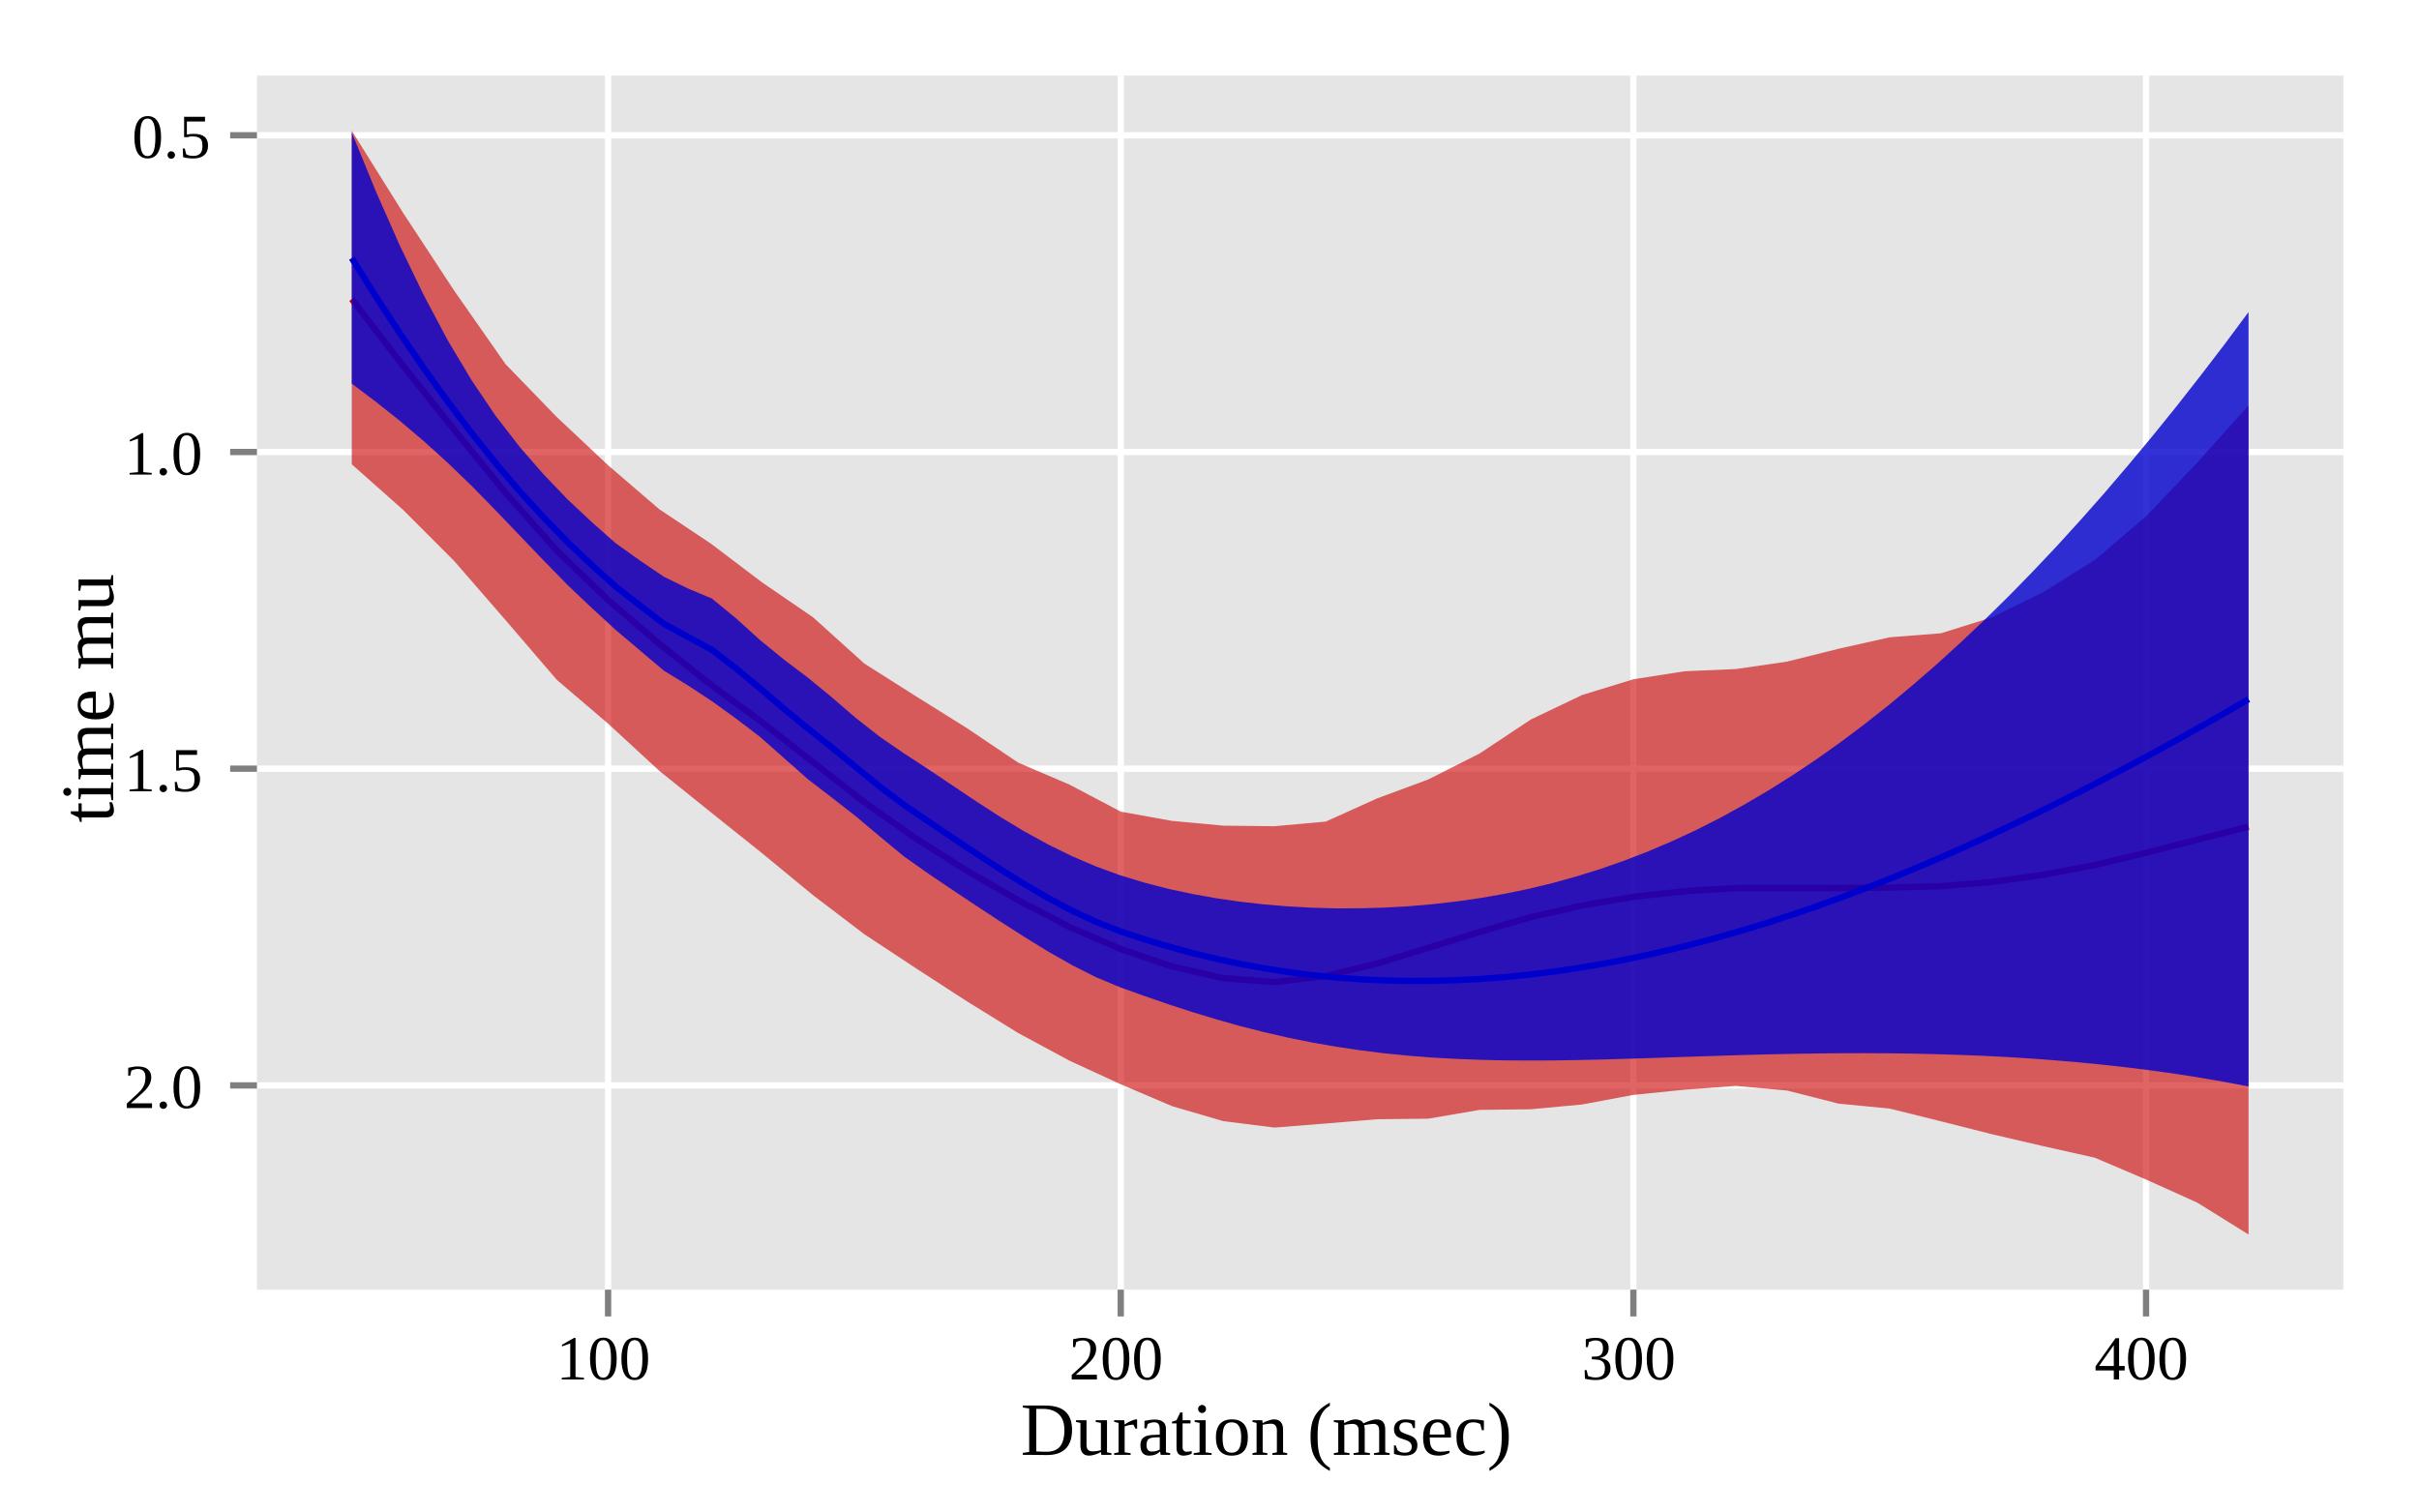
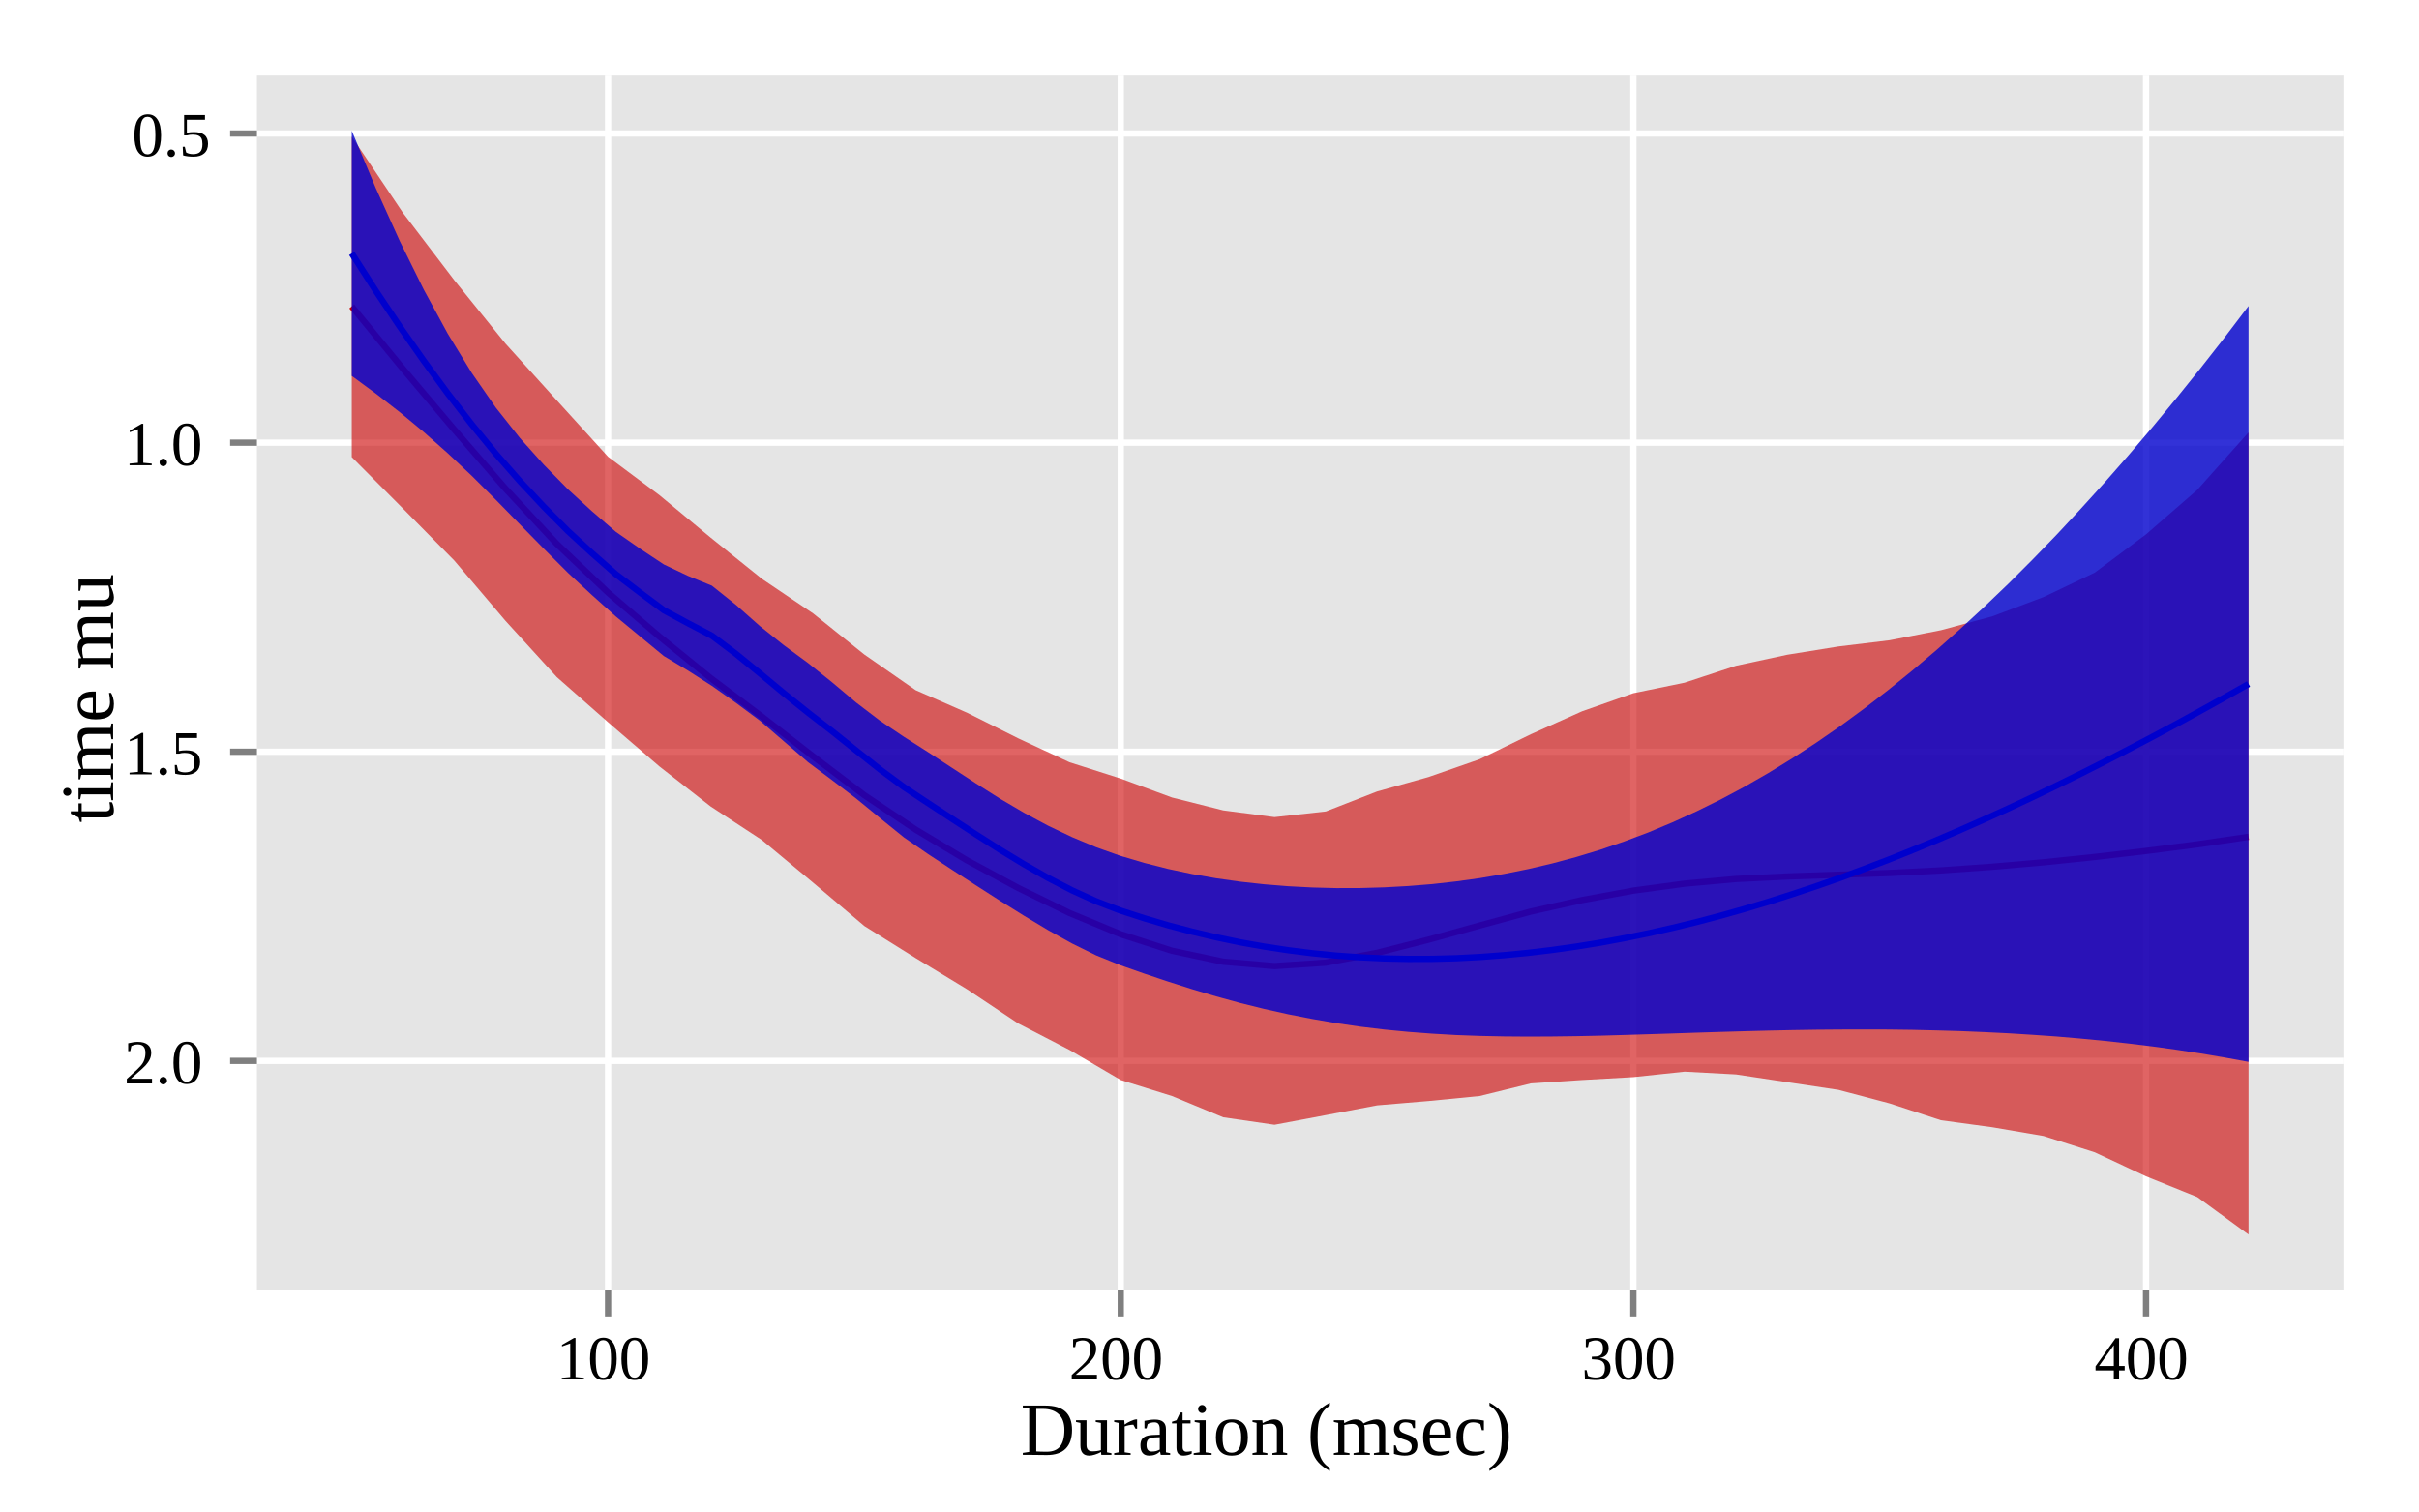
<svg xmlns="http://www.w3.org/2000/svg" width="385.44" height="240.90" viewBox="0,0,385.44,240.90">
  <rect width="100%" height="100%" style="fill:#FFFFFF" />
  <polygon points="0.00 , 0.00 385.44 , 0.00 385.44 , 240.90 0.00 , 240.90 " style="stroke-width:1;stroke:#FFFFFF;fill:#FFFFFF;stroke-opacity:1;fill-opacity:1" />
  <polygon points="40.94 , 205.54 40.94 , 12.05 373.39 , 12.05 373.39 , 205.54 " style="stroke-width:1;stroke:#FFFFFF;fill:#E5E5E5;stroke-opacity:0;fill-opacity:1" />
-   <polyline points="40.94 , 46.80 373.39 , 46.80 " style="stroke-width:0;stroke:#F2F2F2;fill:#000000;stroke-opacity:1;fill-opacity:0" />
-   <polyline points="40.94 , 97.27 373.39 , 97.27 " style="stroke-width:0;stroke:#F2F2F2;fill:#000000;stroke-opacity:1;fill-opacity:0" />
-   <polyline points="40.94 , 147.75 373.39 , 147.75 " style="stroke-width:0;stroke:#F2F2F2;fill:#000000;stroke-opacity:1;fill-opacity:0" />
+   <polyline points="40.94 , 45.91 373.39 , 45.91 " style="stroke-width:0;stroke:#F2F2F2;fill:#000000;stroke-opacity:1;fill-opacity:0" />
+   <polyline points="40.94 , 95.18 373.39 , 95.18 " style="stroke-width:0;stroke:#F2F2F2;fill:#000000;stroke-opacity:1;fill-opacity:0" />
+   <polyline points="40.94 , 144.45 373.39 , 144.45 " style="stroke-width:0;stroke:#F2F2F2;fill:#000000;stroke-opacity:1;fill-opacity:0" />
  <polyline points="56.05 , 205.54 56.05 , 12.05 " style="stroke-width:0;stroke:#F2F2F2;fill:#000000;stroke-opacity:1;fill-opacity:0" />
  <polyline points="137.73 , 205.54 137.73 , 12.05 " style="stroke-width:0;stroke:#F2F2F2;fill:#000000;stroke-opacity:1;fill-opacity:0" />
  <polyline points="219.42 , 205.54 219.42 , 12.05 " style="stroke-width:0;stroke:#F2F2F2;fill:#000000;stroke-opacity:1;fill-opacity:0" />
  <polyline points="301.10 , 205.54 301.10 , 12.05 " style="stroke-width:0;stroke:#F2F2F2;fill:#000000;stroke-opacity:1;fill-opacity:0" />
-   <polyline points="40.94 , 21.56 373.39 , 21.56 " style="stroke-width:1;stroke:#FFFFFF;fill:#000000;stroke-opacity:1;fill-opacity:0" />
-   <polyline points="40.94 , 72.04 373.39 , 72.04 " style="stroke-width:1;stroke:#FFFFFF;fill:#000000;stroke-opacity:1;fill-opacity:0" />
-   <polyline points="40.94 , 122.51 373.39 , 122.51 " style="stroke-width:1;stroke:#FFFFFF;fill:#000000;stroke-opacity:1;fill-opacity:0" />
-   <polyline points="40.94 , 172.99 373.39 , 172.99 " style="stroke-width:1;stroke:#FFFFFF;fill:#000000;stroke-opacity:1;fill-opacity:0" />
+   <polyline points="40.94 , 21.28 373.39 , 21.28 " style="stroke-width:1;stroke:#FFFFFF;fill:#000000;stroke-opacity:1;fill-opacity:0" />
+   <polyline points="40.94 , 70.55 373.39 , 70.55 " style="stroke-width:1;stroke:#FFFFFF;fill:#000000;stroke-opacity:1;fill-opacity:0" />
+   <polyline points="40.94 , 119.81 373.39 , 119.81 " style="stroke-width:1;stroke:#FFFFFF;fill:#000000;stroke-opacity:1;fill-opacity:0" />
+   <polyline points="40.94 , 169.08 373.39 , 169.08 " style="stroke-width:1;stroke:#FFFFFF;fill:#000000;stroke-opacity:1;fill-opacity:0" />
  <polyline points="96.89 , 205.54 96.89 , 12.05 " style="stroke-width:1;stroke:#FFFFFF;fill:#000000;stroke-opacity:1;fill-opacity:0" />
  <polyline points="178.58 , 205.54 178.58 , 12.05 " style="stroke-width:1;stroke:#FFFFFF;fill:#000000;stroke-opacity:1;fill-opacity:0" />
  <polyline points="260.26 , 205.54 260.26 , 12.05 " style="stroke-width:1;stroke:#FFFFFF;fill:#000000;stroke-opacity:1;fill-opacity:0" />
  <polyline points="341.95 , 205.54 341.95 , 12.05 " style="stroke-width:1;stroke:#FFFFFF;fill:#000000;stroke-opacity:1;fill-opacity:0" />
-   <polyline points="56.05 , 47.67 64.22 , 58.28 72.38 , 68.51 80.55 , 78.54 88.72 , 87.75 96.89 , 95.62 105.06 , 102.61 113.23 , 109.10 121.40 , 115.09 129.56 , 121.49 137.73 , 127.86 145.90 , 133.60 154.07 , 138.77 162.24 , 143.48 170.41 , 147.73 178.58 , 151.26 186.74 , 154.03 194.91 , 155.89 203.08 , 156.52 211.25 , 155.56 219.42 , 153.56 227.59 , 151.05 235.76 , 148.53 243.92 , 146.16 252.09 , 144.32 260.26 , 142.93 268.43 , 142.03 276.60 , 141.54 284.77 , 141.54 292.94 , 141.54 301.10 , 141.46 309.27 , 141.24 317.44 , 140.56 325.61 , 139.42 333.78 , 137.87 341.95 , 135.91 350.11 , 133.83 358.28 , 131.75 " style="stroke-width:1;stroke:#CD0000;fill:#000000;stroke-opacity:1;fill-opacity:0" />
-   <polygon points="56.05 , 74.00 64.22 , 81.25 72.38 , 89.42 80.55 , 98.83 88.72 , 108.35 96.89 , 115.33 105.06 , 122.86 113.23 , 129.43 121.40 , 135.96 129.56 , 142.68 137.73 , 148.90 145.90 , 154.29 154.07 , 159.59 162.24 , 164.64 170.41 , 169.05 178.58 , 172.81 186.74 , 176.29 194.91 , 178.68 203.08 , 179.71 211.25 , 179.06 219.42 , 178.38 227.59 , 178.29 235.76 , 176.89 243.92 , 176.79 252.09 , 176.03 260.26 , 174.50 268.43 , 173.67 276.60 , 173.07 284.77 , 173.81 292.94 , 175.89 301.10 , 176.68 309.27 , 178.71 317.44 , 180.78 325.61 , 182.68 333.78 , 184.51 341.95 , 187.99 350.11 , 191.67 358.28 , 196.75 358.28 , 64.61 350.11 , 73.72 341.95 , 82.30 333.78 , 89.25 325.61 , 94.35 317.44 , 98.37 309.27 , 100.93 301.10 , 101.57 292.94 , 103.40 284.77 , 105.44 276.60 , 106.63 268.43 , 106.98 260.26 , 108.26 252.09 , 110.77 243.92 , 114.67 235.76 , 120.09 227.59 , 124.22 219.42 , 127.25 211.25 , 130.94 203.08 , 131.68 194.91 , 131.59 186.74 , 130.83 178.58 , 129.36 170.41 , 125.05 162.24 , 121.55 154.07 , 116.05 145.90 , 110.94 137.73 , 105.76 129.56 , 98.39 121.40 , 92.80 113.23 , 86.61 105.06 , 81.17 96.89 , 74.15 88.72 , 66.47 80.55 , 58.03 72.38 , 46.34 64.22 , 33.91 56.05 , 20.84 " style="stroke-width:1;stroke:#FFFFFF;fill:#CD0000;stroke-opacity:0;fill-opacity:0.606" />
-   <polygon points="56.05 , 21.11 59.87 , 30.45 63.70 , 39.12 67.53 , 47.06 71.35 , 54.25 75.18 , 60.66 79.00 , 66.31 82.83 , 71.26 86.65 , 75.64 90.48 , 79.63 94.31 , 83.23 98.13 , 86.60 101.96 , 89.33 105.78 , 91.92 109.61 , 93.79 113.43 , 95.39 117.26 , 98.53 121.09 , 102.00 124.91 , 105.12 128.74 , 108.01 132.56 , 111.15 136.39 , 114.45 140.21 , 117.44 144.04 , 120.07 147.87 , 122.57 151.69 , 125.13 155.52 , 127.70 159.34 , 130.17 163.17 , 132.48 166.99 , 134.58 170.82 , 136.46 174.65 , 138.10 178.47 , 139.49 182.30 , 140.66 186.12 , 141.65 189.95 , 142.47 193.78 , 143.16 197.60 , 143.71 201.43 , 144.14 205.25 , 144.46 209.08 , 144.67 212.90 , 144.77 216.73 , 144.76 220.56 , 144.65 224.38 , 144.44 228.21 , 144.11 232.03 , 143.68 235.86 , 143.13 239.68 , 142.46 243.51 , 141.67 247.34 , 140.75 251.16 , 139.69 254.99 , 138.50 258.81 , 137.16 262.64 , 135.68 266.46 , 134.05 270.29 , 132.27 274.12 , 130.33 277.94 , 128.23 281.77 , 125.98 285.59 , 123.58 289.42 , 121.02 293.25 , 118.30 297.07 , 115.43 300.90 , 112.41 304.72 , 109.23 308.55 , 105.91 312.37 , 102.43 316.20 , 98.81 320.03 , 95.05 323.85 , 91.14 327.68 , 87.09 331.50 , 82.89 335.33 , 78.56 339.15 , 74.09 342.98 , 69.49 346.81 , 64.75 350.63 , 59.87 354.46 , 54.87 358.28 , 49.73 358.28 , 173.16 354.46 , 172.43 350.63 , 171.77 346.81 , 171.17 342.98 , 170.63 339.15 , 170.15 335.33 , 169.72 331.50 , 169.34 327.68 , 169.01 323.85 , 168.72 320.03 , 168.48 316.20 , 168.28 312.37 , 168.13 308.55 , 168.01 304.72 , 167.92 300.90 , 167.87 297.07 , 167.85 293.25 , 167.86 289.42 , 167.90 285.59 , 167.96 281.77 , 168.04 277.94 , 168.14 274.12 , 168.26 270.29 , 168.38 266.46 , 168.51 262.64 , 168.64 258.81 , 168.76 254.99 , 168.87 251.16 , 168.95 247.34 , 169.01 243.51 , 169.02 239.68 , 169.00 235.86 , 168.91 232.03 , 168.76 228.21 , 168.55 224.38 , 168.25 220.56 , 167.87 216.73 , 167.39 212.90 , 166.82 209.08 , 166.15 205.25 , 165.38 201.43 , 164.50 197.60 , 163.53 193.78 , 162.45 189.95 , 161.29 186.12 , 160.04 182.30 , 158.72 178.47 , 157.35 174.65 , 155.75 170.82 , 153.82 166.99 , 151.64 163.17 , 149.29 159.34 , 146.84 155.52 , 144.33 151.69 , 141.78 147.87 , 139.20 144.04 , 136.50 140.21 , 133.33 136.39 , 130.12 132.56 , 127.13 128.74 , 124.20 124.91 , 120.81 121.09 , 117.43 117.26 , 114.51 113.43 , 111.75 109.61 , 109.24 105.78 , 106.89 101.96 , 103.66 98.13 , 100.42 94.31 , 96.91 90.48 , 93.28 86.65 , 89.36 82.83 , 85.37 79.00 , 81.37 75.18 , 77.46 71.35 , 73.77 67.53 , 70.31 63.70 , 67.06 59.87 , 64.02 56.05 , 61.14 " style="stroke-width:1;stroke:#FFFFFF;fill:#0000CD;stroke-opacity:0;fill-opacity:0.803" />
-   <polyline points="56.05 , 41.13 59.87 , 47.24 63.70 , 53.09 67.53 , 58.68 71.35 , 64.01 75.18 , 69.06 79.00 , 73.84 82.83 , 78.32 86.65 , 82.50 90.48 , 86.45 94.31 , 90.07 98.13 , 93.51 101.96 , 96.50 105.78 , 99.41 109.61 , 101.51 113.43 , 103.57 117.26 , 106.52 121.09 , 109.71 124.91 , 112.96 128.74 , 116.11 132.56 , 119.14 136.39 , 122.28 140.21 , 125.39 144.04 , 128.28 147.87 , 130.89 151.69 , 133.46 155.52 , 136.01 159.34 , 138.50 163.17 , 140.88 166.99 , 143.11 170.82 , 145.14 174.65 , 146.92 178.47 , 148.42 182.30 , 149.69 186.12 , 150.84 189.95 , 151.88 193.78 , 152.81 197.60 , 153.62 201.43 , 154.32 205.25 , 154.92 209.08 , 155.41 212.90 , 155.79 216.73 , 156.08 220.56 , 156.26 224.38 , 156.34 228.21 , 156.33 232.03 , 156.22 235.86 , 156.02 239.68 , 155.73 243.51 , 155.35 247.34 , 154.88 251.16 , 154.32 254.99 , 153.68 258.81 , 152.96 262.64 , 152.16 266.46 , 151.28 270.29 , 150.32 274.12 , 149.29 277.94 , 148.19 281.77 , 147.01 285.59 , 145.77 289.42 , 144.46 293.25 , 143.08 297.07 , 141.64 300.90 , 140.14 304.72 , 138.58 308.55 , 136.96 312.37 , 135.28 316.20 , 133.55 320.03 , 131.76 323.85 , 129.93 327.68 , 128.05 331.50 , 126.12 335.33 , 124.14 339.15 , 122.12 342.98 , 120.06 346.81 , 117.96 350.63 , 115.82 354.46 , 113.65 358.28 , 111.44 " style="stroke-width:1;stroke:#0000CD;fill:#000000;stroke-opacity:1;fill-opacity:0" />
-   <text transform="translate(21.04,25.16)" style="font-size:10">0.5</text>
-   <text transform="translate(19.77,75.64)" style="font-size:10">1.0</text>
-   <text transform="translate(19.77,126.11)" style="font-size:10">1.5</text>
-   <text transform="translate(19.77,176.59)" style="font-size:10">2.0</text>
-   <polyline points="36.67 , 21.56 40.94 , 21.56 " style="stroke-width:1;stroke:#7F7F7F;fill:#000000;stroke-opacity:1;fill-opacity:0" />
-   <polyline points="36.67 , 72.04 40.94 , 72.04 " style="stroke-width:1;stroke:#7F7F7F;fill:#000000;stroke-opacity:1;fill-opacity:0" />
-   <polyline points="36.67 , 122.51 40.94 , 122.51 " style="stroke-width:1;stroke:#7F7F7F;fill:#000000;stroke-opacity:1;fill-opacity:0" />
-   <polyline points="36.67 , 172.99 40.94 , 172.99 " style="stroke-width:1;stroke:#7F7F7F;fill:#000000;stroke-opacity:1;fill-opacity:0" />
+   <polyline points="56.05 , 48.84 64.22 , 58.79 72.38 , 68.46 80.55 , 77.89 88.72 , 86.68 96.89 , 94.45 105.06 , 101.45 113.23 , 108.07 121.40 , 114.21 129.56 , 120.55 137.73 , 126.74 145.90 , 132.22 154.07 , 137.11 162.24 , 141.52 170.41 , 145.51 178.58 , 148.90 186.74 , 151.53 194.91 , 153.27 203.08 , 153.97 211.25 , 153.42 219.42 , 151.86 227.59 , 149.77 235.76 , 147.51 243.92 , 145.28 252.09 , 143.45 260.26 , 141.94 268.43 , 140.83 276.60 , 140.09 284.77 , 139.69 292.94 , 139.41 301.10 , 139.13 309.27 , 138.72 317.44 , 138.14 325.61 , 137.43 333.78 , 136.58 341.95 , 135.62 350.11 , 134.57 358.28 , 133.37 " style="stroke-width:1;stroke:#CD0000;fill:#000000;stroke-opacity:1;fill-opacity:0" />
+   <polygon points="56.05 , 72.85 64.22 , 81.06 72.38 , 89.33 80.55 , 98.95 88.72 , 107.91 96.89 , 115.11 105.06 , 122.14 113.23 , 128.53 121.40 , 133.88 129.56 , 140.67 137.73 , 147.59 145.90 , 152.70 154.07 , 157.66 162.24 , 163.11 170.41 , 167.34 178.58 , 172.13 186.74 , 174.68 194.91 , 178.07 203.08 , 179.26 211.25 , 177.72 219.42 , 176.17 227.59 , 175.48 235.76 , 174.68 243.92 , 172.67 252.09 , 172.13 260.26 , 171.67 268.43 , 170.80 276.60 , 171.24 284.77 , 172.47 292.94 , 173.70 301.10 , 175.86 309.27 , 178.54 317.44 , 179.65 325.61 , 181.05 333.78 , 183.65 341.95 , 187.48 350.11 , 190.78 358.28 , 196.75 358.28 , 68.91 350.11 , 78.07 341.95 , 85.16 333.78 , 91.26 325.61 , 95.16 317.44 , 98.23 309.27 , 100.44 301.10 , 102.04 292.94 , 103.03 284.77 , 104.35 276.60 , 106.11 268.43 , 108.80 260.26 , 110.48 252.09 , 113.36 243.92 , 117.02 235.76 , 121.00 227.59 , 123.85 219.42 , 126.14 211.25 , 129.33 203.08 , 130.23 194.91 , 129.16 186.74 , 127.10 178.58 , 124.09 170.41 , 121.48 162.24 , 117.67 154.07 , 113.58 145.90 , 110.00 137.73 , 104.32 129.56 , 97.76 121.40 , 92.25 113.23 , 85.68 105.06 , 78.90 96.89 , 72.80 88.72 , 63.81 80.55 , 54.77 72.38 , 44.65 64.22 , 33.94 56.05 , 21.77 " style="stroke-width:1;stroke:#FFFFFF;fill:#CD0000;stroke-opacity:0;fill-opacity:0.606" />
+   <polygon points="56.05 , 20.84 59.87 , 29.96 63.70 , 38.42 67.53 , 46.17 71.35 , 53.19 75.18 , 59.45 79.00 , 64.96 82.83 , 69.79 86.65 , 74.06 90.48 , 77.96 94.31 , 81.47 98.13 , 84.76 101.96 , 87.43 105.78 , 89.96 109.61 , 91.78 113.43 , 93.34 117.26 , 96.40 121.09 , 99.79 124.91 , 102.84 128.74 , 105.66 132.56 , 108.72 136.39 , 111.94 140.21 , 114.86 144.04 , 117.43 147.87 , 119.87 151.69 , 122.37 155.52 , 124.87 159.34 , 127.29 163.17 , 129.54 166.99 , 131.59 170.82 , 133.42 174.65 , 135.02 178.47 , 136.38 182.30 , 137.52 186.12 , 138.49 189.95 , 139.30 193.78 , 139.97 197.60 , 140.51 201.43 , 140.93 205.25 , 141.24 209.08 , 141.44 212.90 , 141.54 216.73 , 141.53 220.56 , 141.42 224.38 , 141.21 228.21 , 140.90 232.03 , 140.47 235.86 , 139.94 239.68 , 139.28 243.51 , 138.51 247.34 , 137.61 251.16 , 136.58 254.99 , 135.42 258.81 , 134.11 262.64 , 132.67 266.46 , 131.07 270.29 , 129.33 274.12 , 127.44 277.94 , 125.40 281.77 , 123.20 285.59 , 120.85 289.42 , 118.35 293.25 , 115.70 297.07 , 112.90 300.90 , 109.95 304.72 , 106.85 308.55 , 103.60 312.37 , 100.21 316.20 , 96.68 320.03 , 93.01 323.85 , 89.19 327.68 , 85.24 331.50 , 81.14 335.33 , 76.92 339.15 , 72.56 342.98 , 68.06 346.81 , 63.43 350.63 , 58.68 354.46 , 53.79 358.28 , 48.77 358.28 , 169.24 354.46 , 168.54 350.63 , 167.89 346.81 , 167.31 342.98 , 166.78 339.15 , 166.31 335.33 , 165.89 331.50 , 165.52 327.68 , 165.19 323.85 , 164.92 320.03 , 164.68 316.20 , 164.49 312.37 , 164.33 308.55 , 164.22 304.72 , 164.13 300.90 , 164.08 297.07 , 164.07 293.25 , 164.08 289.42 , 164.11 285.59 , 164.17 281.77 , 164.25 277.94 , 164.35 274.12 , 164.46 270.29 , 164.58 266.46 , 164.71 262.64 , 164.83 258.81 , 164.95 254.99 , 165.06 251.16 , 165.14 247.34 , 165.19 243.51 , 165.21 239.68 , 165.18 235.86 , 165.10 232.03 , 164.96 228.21 , 164.74 224.38 , 164.45 220.56 , 164.08 216.73 , 163.62 212.90 , 163.06 209.08 , 162.40 205.25 , 161.65 201.43 , 160.80 197.60 , 159.85 193.78 , 158.80 189.95 , 157.66 186.12 , 156.44 182.30 , 155.16 178.47 , 153.81 174.65 , 152.26 170.82 , 150.37 166.99 , 148.24 163.17 , 145.95 159.34 , 143.56 155.52 , 141.11 151.69 , 138.62 147.87 , 136.11 144.04 , 133.47 140.21 , 130.37 136.39 , 127.24 132.56 , 124.32 128.74 , 121.46 124.91 , 118.15 121.09 , 114.86 117.26 , 112.01 113.43 , 109.31 109.61 , 106.86 105.78 , 104.56 101.96 , 101.41 98.13 , 98.25 94.31 , 94.83 90.48 , 91.28 86.65 , 87.45 82.83 , 83.56 79.00 , 79.65 75.18 , 75.84 71.35 , 72.24 67.53 , 68.86 63.70 , 65.69 59.87 , 62.72 56.05 , 59.91 " style="stroke-width:1;stroke:#FFFFFF;fill:#0000CD;stroke-opacity:0;fill-opacity:0.803" />
+   <polyline points="56.05 , 40.38 59.87 , 46.34 63.70 , 52.05 67.53 , 57.51 71.35 , 62.71 75.18 , 67.65 79.00 , 72.31 82.83 , 76.68 86.65 , 80.76 90.48 , 84.62 94.31 , 88.15 98.13 , 91.51 101.96 , 94.42 105.78 , 97.26 109.61 , 99.32 113.43 , 101.32 117.26 , 104.20 121.09 , 107.32 124.91 , 110.49 128.74 , 113.56 132.56 , 116.52 136.39 , 119.59 140.21 , 122.62 144.04 , 125.45 147.87 , 127.99 151.69 , 130.50 155.52 , 132.99 159.34 , 135.42 163.17 , 137.74 166.99 , 139.92 170.82 , 141.90 174.65 , 143.64 178.47 , 145.10 182.30 , 146.34 186.12 , 147.47 189.95 , 148.48 193.78 , 149.38 197.60 , 150.18 201.43 , 150.86 205.25 , 151.44 209.08 , 151.92 212.90 , 152.30 216.73 , 152.57 220.56 , 152.75 224.38 , 152.83 228.21 , 152.82 232.03 , 152.72 235.86 , 152.52 239.68 , 152.23 243.51 , 151.86 247.34 , 151.40 251.16 , 150.86 254.99 , 150.24 258.81 , 149.53 262.64 , 148.75 266.46 , 147.89 270.29 , 146.96 274.12 , 145.95 277.94 , 144.87 281.77 , 143.73 285.59 , 142.51 289.42 , 141.23 293.25 , 139.89 297.07 , 138.48 300.90 , 137.02 304.72 , 135.49 308.55 , 133.91 312.37 , 132.27 316.20 , 130.58 320.03 , 128.84 323.85 , 127.05 327.68 , 125.21 331.50 , 123.33 335.33 , 121.40 339.15 , 119.43 342.98 , 117.42 346.81 , 115.37 350.63 , 113.28 354.46 , 111.16 358.28 , 109.01 " style="stroke-width:1;stroke:#0000CD;fill:#000000;stroke-opacity:1;fill-opacity:0" />
+   <text transform="translate(21.04,24.88)" style="font-size:10">0.5</text>
+   <text transform="translate(19.77,74.15)" style="font-size:10">1.0</text>
+   <text transform="translate(19.77,123.41)" style="font-size:10">1.5</text>
+   <text transform="translate(19.77,172.68)" style="font-size:10">2.0</text>
+   <polyline points="36.67 , 21.28 40.94 , 21.28 " style="stroke-width:1;stroke:#7F7F7F;fill:#000000;stroke-opacity:1;fill-opacity:0" />
+   <polyline points="36.67 , 70.55 40.94 , 70.55 " style="stroke-width:1;stroke:#7F7F7F;fill:#000000;stroke-opacity:1;fill-opacity:0" />
+   <polyline points="36.67 , 119.81 40.94 , 119.81 " style="stroke-width:1;stroke:#7F7F7F;fill:#000000;stroke-opacity:1;fill-opacity:0" />
+   <polyline points="36.67 , 169.08 40.94 , 169.08 " style="stroke-width:1;stroke:#7F7F7F;fill:#000000;stroke-opacity:1;fill-opacity:0" />
  <polyline points="96.89 , 209.81 96.89 , 205.54 " style="stroke-width:1;stroke:#7F7F7F;fill:#000000;stroke-opacity:1;fill-opacity:0" />
  <polyline points="178.58 , 209.81 178.58 , 205.54 " style="stroke-width:1;stroke:#7F7F7F;fill:#000000;stroke-opacity:1;fill-opacity:0" />
  <polyline points="260.26 , 209.81 260.26 , 205.54 " style="stroke-width:1;stroke:#7F7F7F;fill:#000000;stroke-opacity:1;fill-opacity:0" />
  <polyline points="341.95 , 209.81 341.95 , 205.54 " style="stroke-width:1;stroke:#7F7F7F;fill:#000000;stroke-opacity:1;fill-opacity:0" />
  <text transform="translate(88.64,219.85)" style="font-size:10">100</text>
  <text transform="translate(170.33,219.85)" style="font-size:10">200</text>
  <text transform="translate(252.01,219.85)" style="font-size:10">300</text>
  <text transform="translate(333.70,219.85)" style="font-size:10">400</text>
  <text transform="translate(162.63,231.87)" style="font-size:12">Duration (msec)</text>
  <text transform="translate(18.03,131.12) rotate(-90)" style="font-size:12">time mu</text>
</svg>
